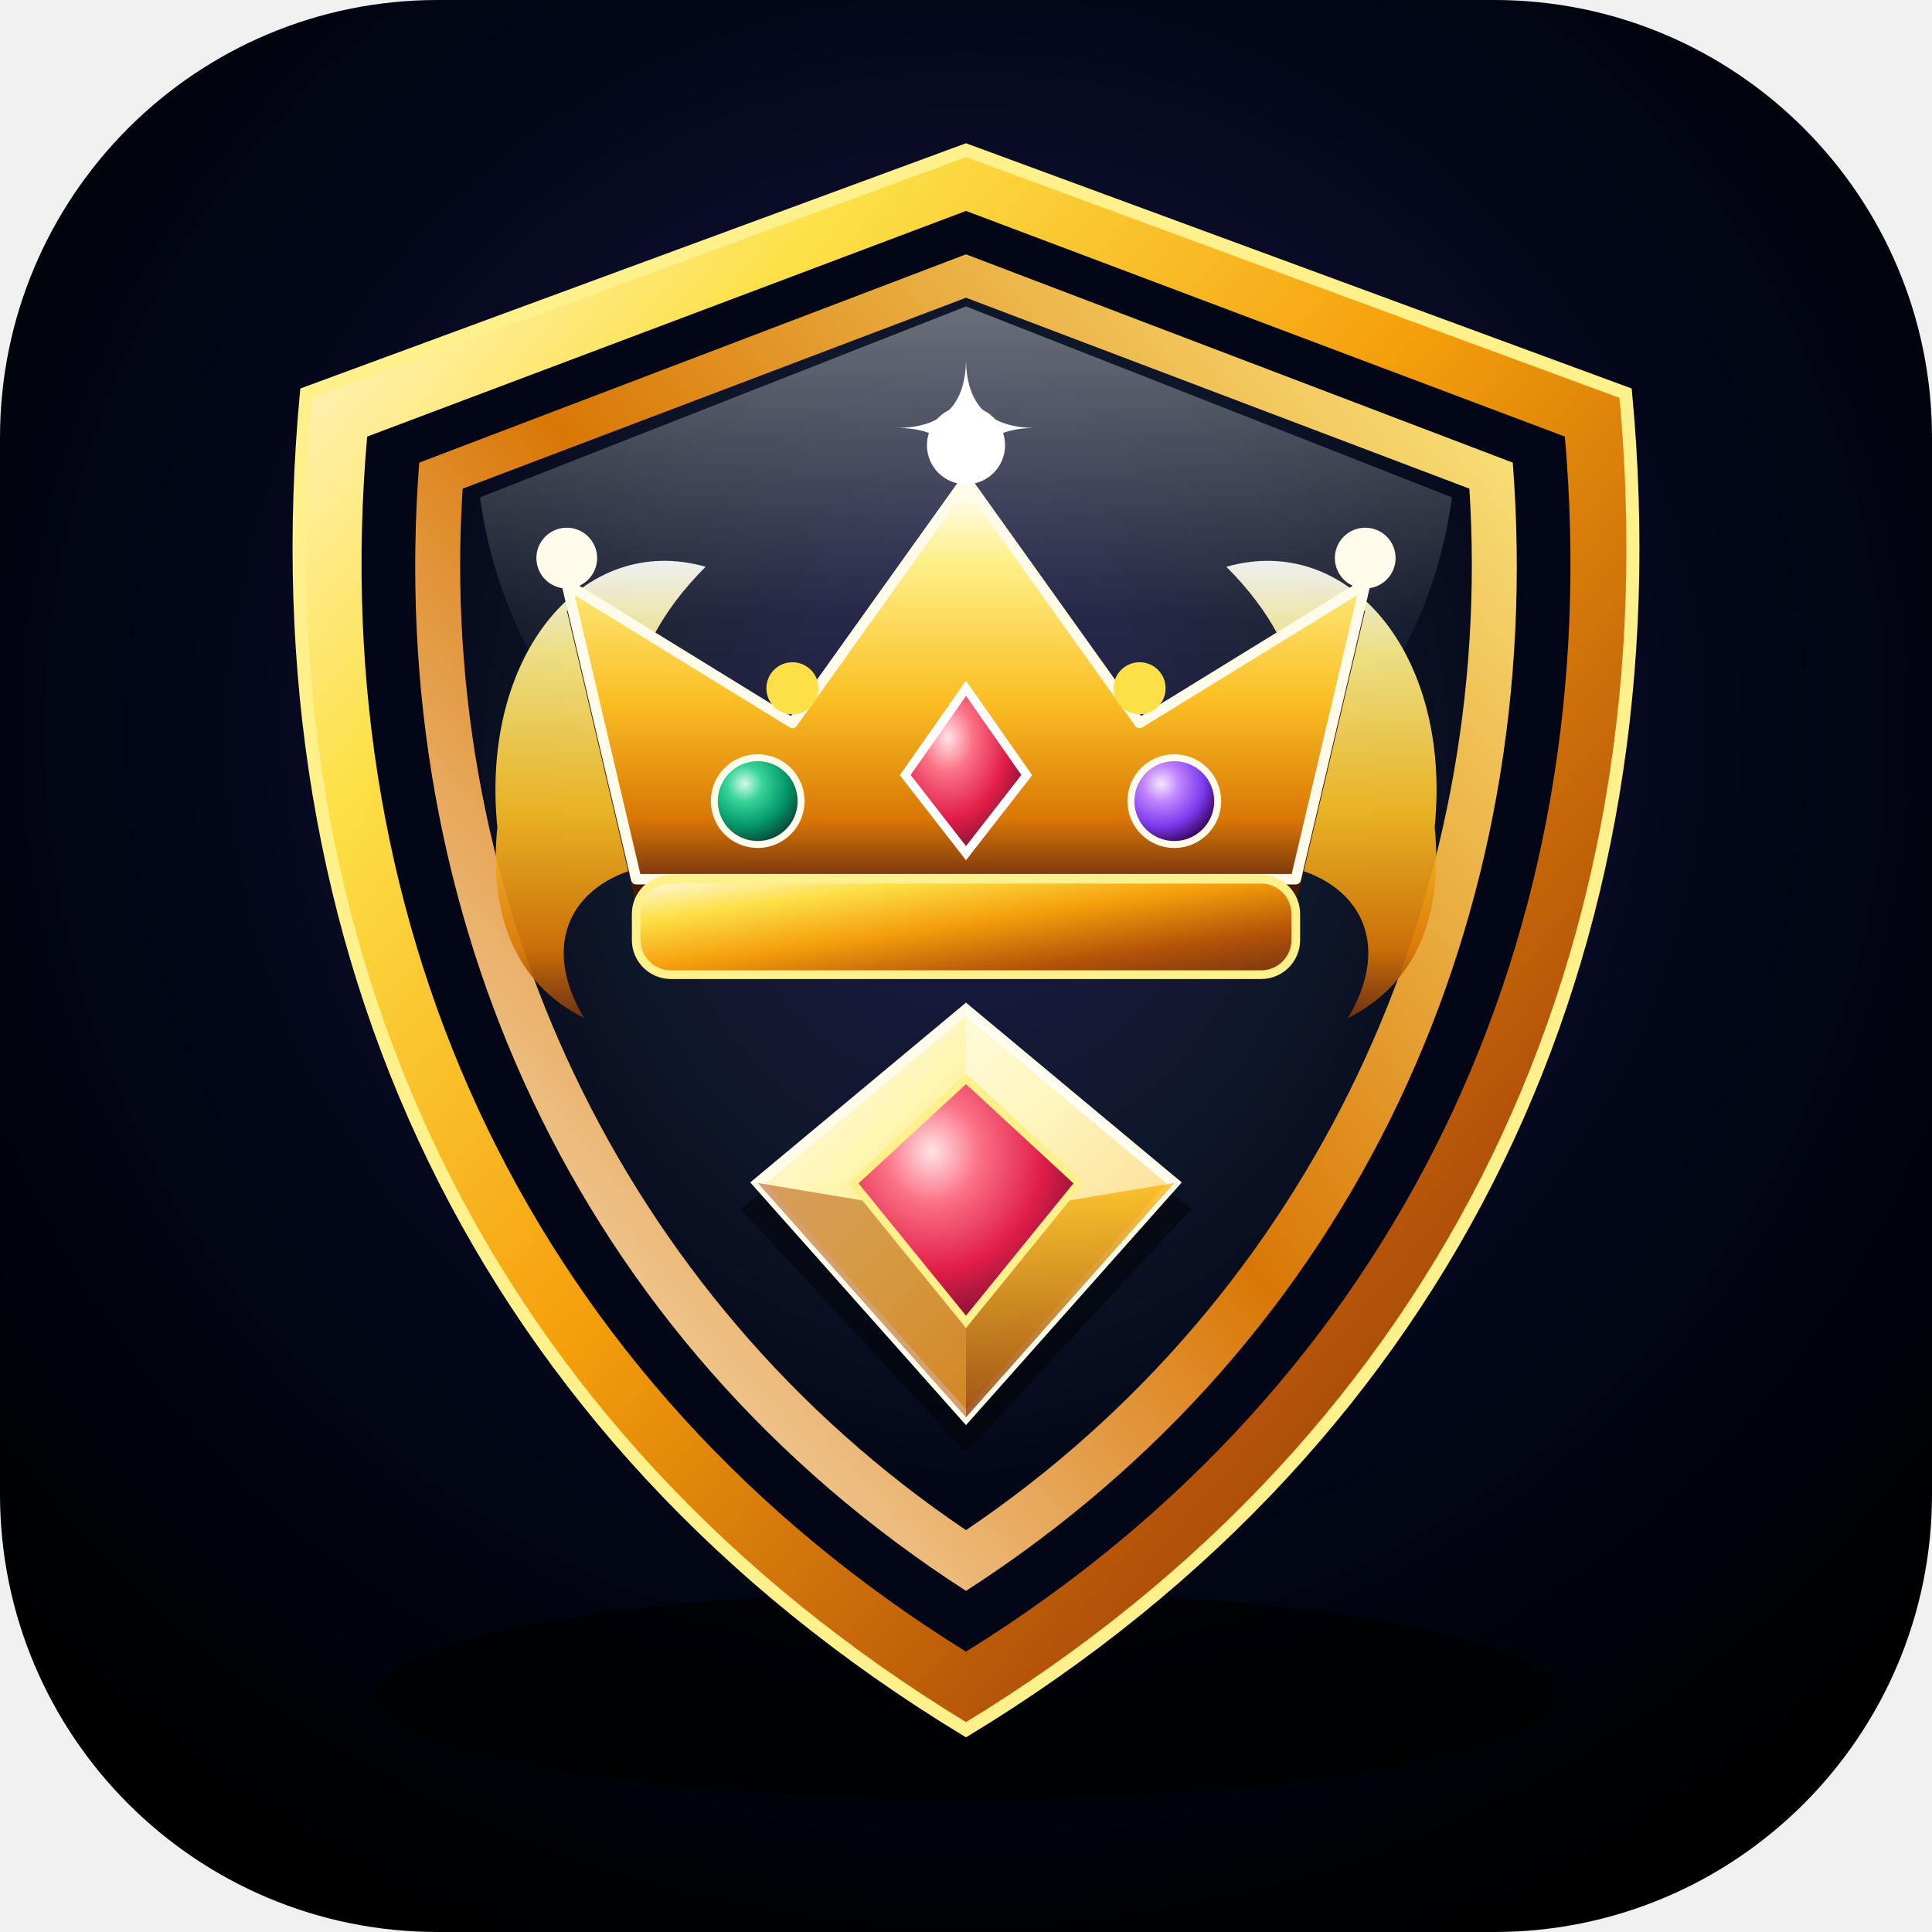
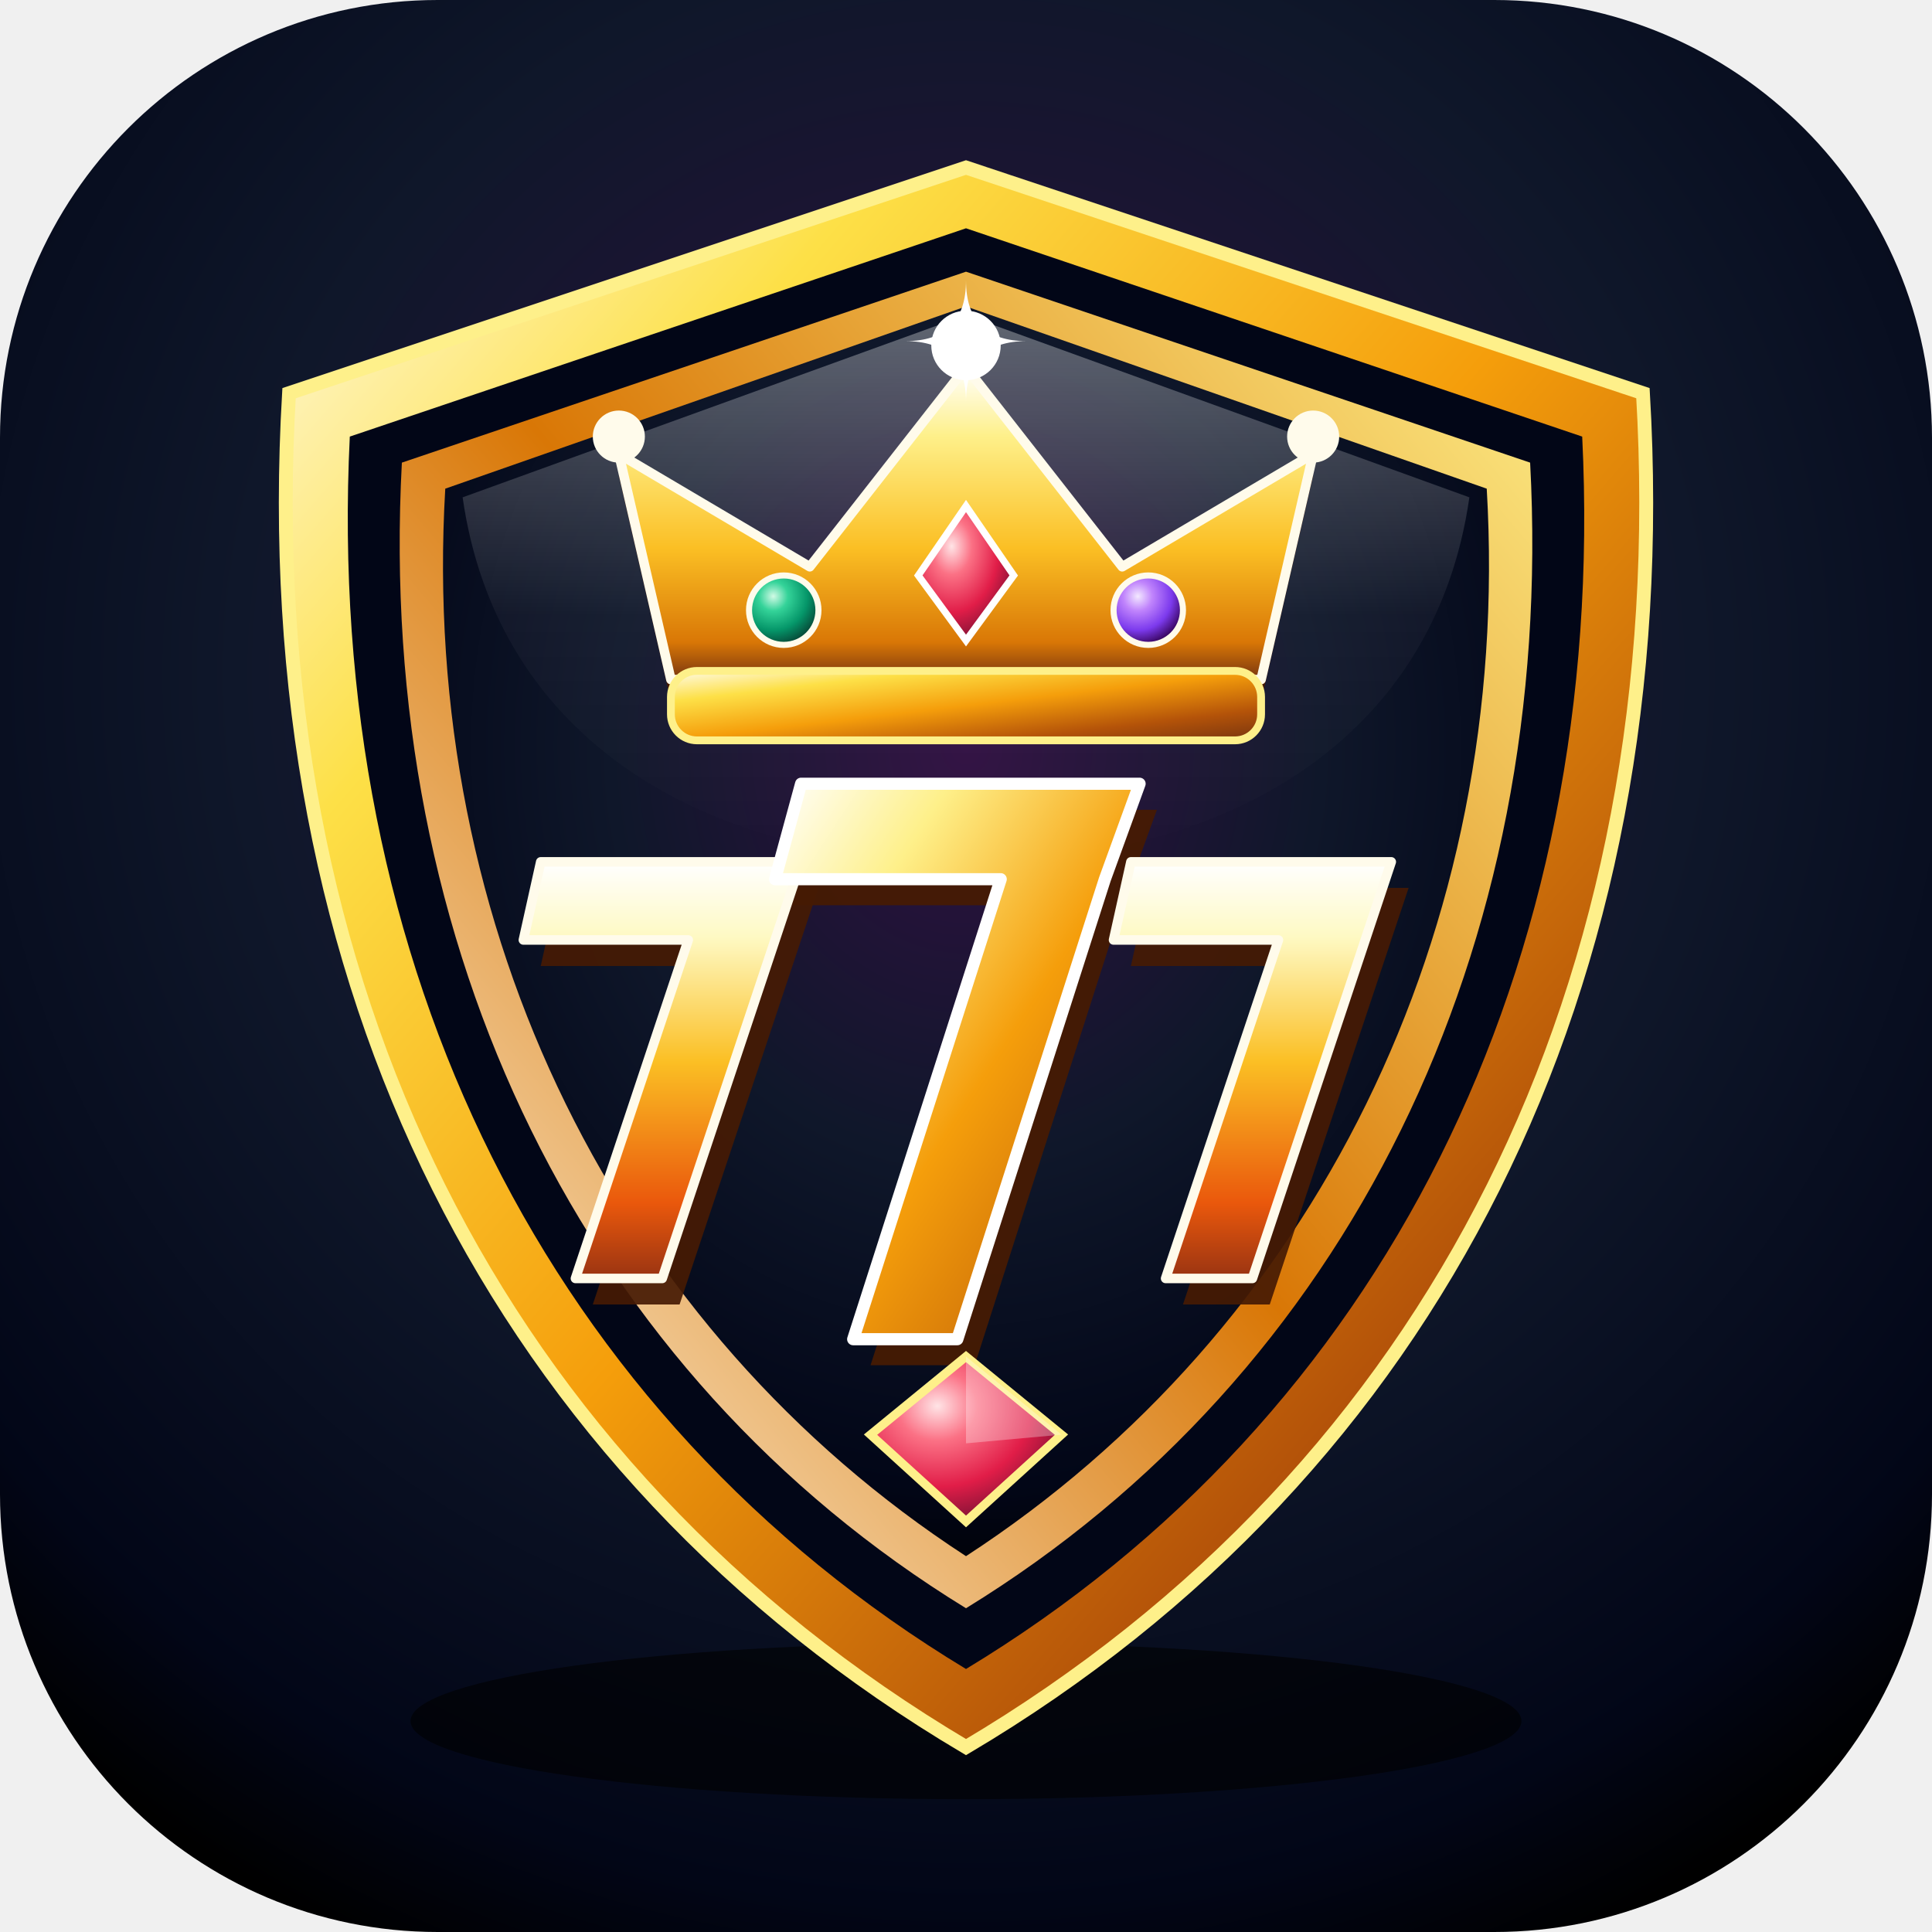
<svg xmlns="http://www.w3.org/2000/svg" viewBox="0 0 512 512">
  <defs>
-     <radialGradient id="canvasBg" cx="50%" cy="38%" r="68%">
-       <stop offset="0%" stop-color="#1E1B4B" />
-       <stop offset="60%" stop-color="#020617" />
+     <radialGradient id="canvasBg" cx="50%" cy="35%" r="72%">
+       <stop offset="0%" stop-color="#311042" />
+       <stop offset="52%" stop-color="#0F172A" />
+       <stop offset="88%" stop-color="#020617" />
      <stop offset="100%" stop-color="#000000" />
    </radialGradient>
    <linearGradient id="crest_gold_rim" x1="0%" y1="0%" x2="100%" y2="100%">
      <stop offset="0%" stop-color="#FFFBEB" />
      <stop offset="22%" stop-color="#FDE047" />
-       <stop offset="48%" stop-color="#F59E0B" />
-       <stop offset="76%" stop-color="#B45309" />
+       <stop offset="50%" stop-color="#F59E0B" />
+       <stop offset="78%" stop-color="#B45309" />
      <stop offset="100%" stop-color="#78350F" />
    </linearGradient>
    <linearGradient id="crest_gold_inner" x1="100%" y1="0%" x2="0%" y2="100%">
      <stop offset="0%" stop-color="#FEF08A" />
      <stop offset="50%" stop-color="#D97706" />
      <stop offset="100%" stop-color="#FFFBEB" />
    </linearGradient>
-     <radialGradient id="crest_obsidian_bg" cx="50%" cy="38%" r="68%">
-       <stop offset="0%" stop-color="#1E1B4B" />
-       <stop offset="52%" stop-color="#0F172A" />
-       <stop offset="88%" stop-color="#020617" />
+     <radialGradient id="crest_obsidian_bg" cx="50%" cy="35%" r="70%">
+       <stop offset="0%" stop-color="#311042" />
+       <stop offset="48%" stop-color="#0F172A" />
+       <stop offset="86%" stop-color="#020617" />
      <stop offset="100%" stop-color="#000000" />
    </radialGradient>
    <linearGradient id="crown_gold_face" x1="0%" y1="0%" x2="0%" y2="100%">
      <stop offset="0%" stop-color="#FFFFFF" />
-       <stop offset="20%" stop-color="#FEF08A" />
-       <stop offset="55%" stop-color="#FBBF24" />
-       <stop offset="85%" stop-color="#D97706" />
+       <stop offset="22%" stop-color="#FEF08A" />
+       <stop offset="58%" stop-color="#FBBF24" />
+       <stop offset="88%" stop-color="#D97706" />
      <stop offset="100%" stop-color="#78350F" />
+     </linearGradient>
+     <linearGradient id="seven_gold" x1="0%" y1="0%" x2="0%" y2="100%">
+       <stop offset="0%" stop-color="#FFFFFF" />
+       <stop offset="18%" stop-color="#FEF9C3" />
+       <stop offset="48%" stop-color="#FBBF24" />
+       <stop offset="82%" stop-color="#EA580C" />
+       <stop offset="100%" stop-color="#9A3412" />
+     </linearGradient>
+     <linearGradient id="seven_hero" x1="0%" y1="0%" x2="100%" y2="100%">
+       <stop offset="0%" stop-color="#FFFFFF" />
+       <stop offset="24%" stop-color="#FEF08A" />
+       <stop offset="55%" stop-color="#F59E0B" />
+       <stop offset="100%" stop-color="#B45309" />
    </linearGradient>
    <radialGradient id="gem_ruby" cx="35%" cy="30%" r="70%">
      <stop offset="0%" stop-color="#FFE4E6" />
      <stop offset="30%" stop-color="#FB7185" />
      <stop offset="70%" stop-color="#E11D48" />
      <stop offset="100%" stop-color="#881337" />
    </radialGradient>
    <radialGradient id="gem_emerald" cx="35%" cy="30%" r="70%">
      <stop offset="0%" stop-color="#D1FAE5" />
      <stop offset="30%" stop-color="#34D399" />
      <stop offset="70%" stop-color="#059669" />
      <stop offset="100%" stop-color="#064E3B" />
    </radialGradient>
    <radialGradient id="gem_violet" cx="35%" cy="30%" r="70%">
      <stop offset="0%" stop-color="#F3E8FF" />
      <stop offset="30%" stop-color="#C084FC" />
      <stop offset="70%" stop-color="#7C3AED" />
      <stop offset="100%" stop-color="#3B0764" />
    </radialGradient>
-     <linearGradient id="diamond_top" x1="0%" y1="0%" x2="100%" y2="100%">
-       <stop offset="0%" stop-color="#FFFFFF" />
-       <stop offset="45%" stop-color="#FEF08A" />
-       <stop offset="100%" stop-color="#F59E0B" />
-     </linearGradient>
-     <linearGradient id="diamond_shade" x1="0%" y1="0%" x2="0%" y2="100%">
-       <stop offset="0%" stop-color="#FBBF24" />
-       <stop offset="100%" stop-color="#92400E" />
-     </linearGradient>
    <linearGradient id="crest_gloss" x1="0%" y1="0%" x2="0%" y2="100%">
-       <stop offset="0%" stop-color="#FFFFFF" stop-opacity="0.38" />
-       <stop offset="55%" stop-color="#FFFFFF" stop-opacity="0.06" />
+       <stop offset="0%" stop-color="#FFFFFF" stop-opacity="0.34" />
+       <stop offset="55%" stop-color="#FFFFFF" stop-opacity="0.04" />
      <stop offset="100%" stop-color="#FFFFFF" stop-opacity="0" />
    </linearGradient>
  </defs>
  <rect width="512" height="512" rx="116" fill="url(#canvasBg)" />
  <g transform="translate(26, 26) scale(2.3)">
-     <ellipse cx="100" cy="184" rx="68" ry="12" fill="#000000" opacity="0.65" />
-     <path d="M100 6 L176 34 C182 98 156 154 100 188 C44 154 18 98 24 34 L100 6 Z" fill="url(#crest_gold_rim)" stroke="#FEF08A" stroke-width="1.5" />
-     <path d="M100 13 L169 39 C174 96 150 148 100 179 C50 148 26 96 31 39 L100 13 Z" fill="#020617" />
-     <path d="M100 18 L163 42 C167 94 145 143 100 172 C55 143 33 94 37 42 L100 18 Z" fill="url(#crest_gold_inner)" />
-     <path d="M100 23 L158 45 C161 92 140 138 100 165 C60 138 39 92 42 45 L100 23 Z" fill="url(#crest_obsidian_bg)" />
-     <path d="M100 24 L156 46 C152 75 128 90 100 90 C72 90 48 75 44 46 L100 24 Z" fill="url(#crest_gloss)" />
-     <path d="M46 84 C44 64 56 50 70 54 C60 64 58 76 68 88 C56 88 50 96 56 106 C48 102 45 94 46 84 Z" fill="url(#crown_gold_face)" opacity="0.92" />
-     <path d="M154 84 C156 64 144 50 130 54 C140 64 142 76 132 88 C144 88 150 96 144 106 C152 102 155 94 154 84 Z" fill="url(#crown_gold_face)" opacity="0.92" />
-     <g transform="translate(0, 2)">
-       <path d="M62 91 L54 57 L80 73 L100 45 L120 73 L146 57 L138 91 Z" fill="#451A03" />
-       <path d="M62 88 L54 54 L80 70 L100 42 L120 70 L146 54 L138 88 Z" fill="url(#crown_gold_face)" stroke="#FFFBEB" stroke-width="1.2" stroke-linejoin="round" />
-       <rect x="62" y="88" width="76" height="11" rx="4" fill="url(#crest_gold_rim)" stroke="#FEF08A" stroke-width="1" />
-       <circle cx="54" cy="51" r="3.5" fill="#FFFBEB" />
-       <circle cx="80" cy="66" r="3" fill="#FDE047" />
-       <circle cx="100" cy="38" r="4.5" fill="#FFFFFF" />
-       <circle cx="120" cy="66" r="3" fill="#FDE047" />
-       <circle cx="146" cy="51" r="3.5" fill="#FFFBEB" />
-       <circle cx="76" cy="79" r="5" fill="url(#gem_emerald)" stroke="#FFFBEB" stroke-width="0.8" />
-       <polygon points="100,66 107,76 100,85 93,76" fill="url(#gem_ruby)" stroke="#FFFFFF" stroke-width="1" />
-       <circle cx="124" cy="79" r="5" fill="url(#gem_violet)" stroke="#FFFBEB" stroke-width="0.8" />
+     <ellipse cx="100" cy="187" rx="64" ry="9" fill="#000000" opacity="0.6" />
+     <path d="M100 8 L178 34 C182 102 154 158 100 190 C46 158 18 102 22 34 L100 8 Z" fill="url(#crest_gold_rim)" stroke="#FEF08A" stroke-width="1.6" />
+     <path d="M100 15 L171 39 C174 100 148 152 100 181 C52 152 26 100 29 39 L100 15 Z" fill="#020617" />
+     <path d="M100 20 L165 42 C168 98 144 147 100 174 C56 147 32 98 35 42 L100 20 Z" fill="url(#crest_gold_inner)" />
+     <path d="M100 24 L160 45 C163 96 140 142 100 168 C60 142 37 96 40 45 L100 24 Z" fill="url(#crest_obsidian_bg)" />
+     <path d="M100 25 L158 46 C154 74 130 88 100 88 C70 88 46 74 42 46 L100 25 Z" fill="url(#crest_gloss)" />
+     <g transform="translate(0, -1)">
+       <path d="M66 70.5 L60 44.5 L82 57.5 L100 34.5 L118 57.5 L140 44.5 L134 70.5 Z" fill="#451A03" />
+       <path d="M66 68 L60 42 L82 55 L100 32 L118 55 L140 42 L134 68 Z" fill="url(#crown_gold_face)" stroke="#FFFBEB" stroke-width="1.1" stroke-linejoin="round" />
+       <rect x="66" y="67" width="68" height="8" rx="3" fill="url(#crest_gold_rim)" stroke="#FEF08A" stroke-width="0.9" />
+       <circle cx="60" cy="40" r="3" fill="#FFFBEB" />
+       <circle cx="100" cy="29.5" r="4" fill="#FFFFFF" />
+       <circle cx="140" cy="40" r="3" fill="#FFFBEB" />
+       <circle cx="79" cy="60" r="4" fill="url(#gem_emerald)" stroke="#FFFBEB" stroke-width="0.7" />
+       <polygon points="100,48 105.5,56 100,63.5 94.5,56" fill="url(#gem_ruby)" stroke="#FFFFFF" stroke-width="0.8" />
+       <circle cx="121" cy="60" r="4" fill="url(#gem_violet)" stroke="#FFFBEB" stroke-width="0.7" />
    </g>
-     <g transform="translate(0, 4)">
-       <polygon points="100,104 126,124 100,152 74,124" fill="#000000" opacity="0.45" />
-       <polygon points="100,101 124,121 100,148 76,121" fill="url(#diamond_top)" stroke="#FFFBEB" stroke-width="1.2" />
-       <polygon points="100,101 124,121 100,125" fill="#FFFFFF" opacity="0.45" />
-       <polygon points="100,125 124,121 100,148" fill="url(#diamond_shade)" opacity="0.85" />
-       <polygon points="100,125 76,121 100,148" fill="#B45309" opacity="0.55" />
-       <polygon points="100,109 113,121 100,137 87,121" fill="url(#gem_ruby)" stroke="#FEF08A" stroke-width="0.9" />
+     <g>
+       <path d="M53 91 H83 L80 100 L67 139 H57 L70 100 H51 Z" fill="#451A03" opacity="0.92" />
+       <path d="M83 82 H122 L118 93 L101 146 H89 L106 93 H80 Z" fill="#451A03" opacity="0.95" />
+       <path d="M121 91 H151 L148 100 L135 139 H125 L138 100 H119 Z" fill="#451A03" opacity="0.92" />
+       <path d="M51 88 H81 L78 97 L65 136 H55 L68 97 H49 Z" fill="url(#seven_gold)" stroke="#FFFBEB" stroke-width="1.1" stroke-linejoin="round" />
+       <path d="M119 88 H149 L146 97 L133 136 H123 L136 97 H117 Z" fill="url(#seven_gold)" stroke="#FFFBEB" stroke-width="1.1" stroke-linejoin="round" />
+       <path d="M81 79 H120 L116 90 L99 143 H87 L104 90 H78 Z" fill="url(#seven_hero)" stroke="#FFFFFF" stroke-width="1.4" stroke-linejoin="round" />
    </g>
-     <g transform="translate(100, 38)">
-       <path d="M0 -8 Q0 0 8 0 Q0 0 0 8 Q0 0 -8 0 Q0 0 0 -8 Z" fill="#FFFFFF" />
+     <g>
+       <polygon points="100,145 111,154 100,164 89,154" fill="url(#gem_ruby)" stroke="#FEF08A" stroke-width="1" />
+       <polygon points="100,145 111,154 100,155" fill="#FFFFFF" opacity="0.3" />
+     </g>
+     <g transform="translate(100, 28)">
+       <path d="M0 -7 Q0 0 7 0 Q0 0 0 7 Q0 0 -7 0 Q0 0 0 -7 Z" fill="#FFFFFF" />
    </g>
  </g>
</svg>
